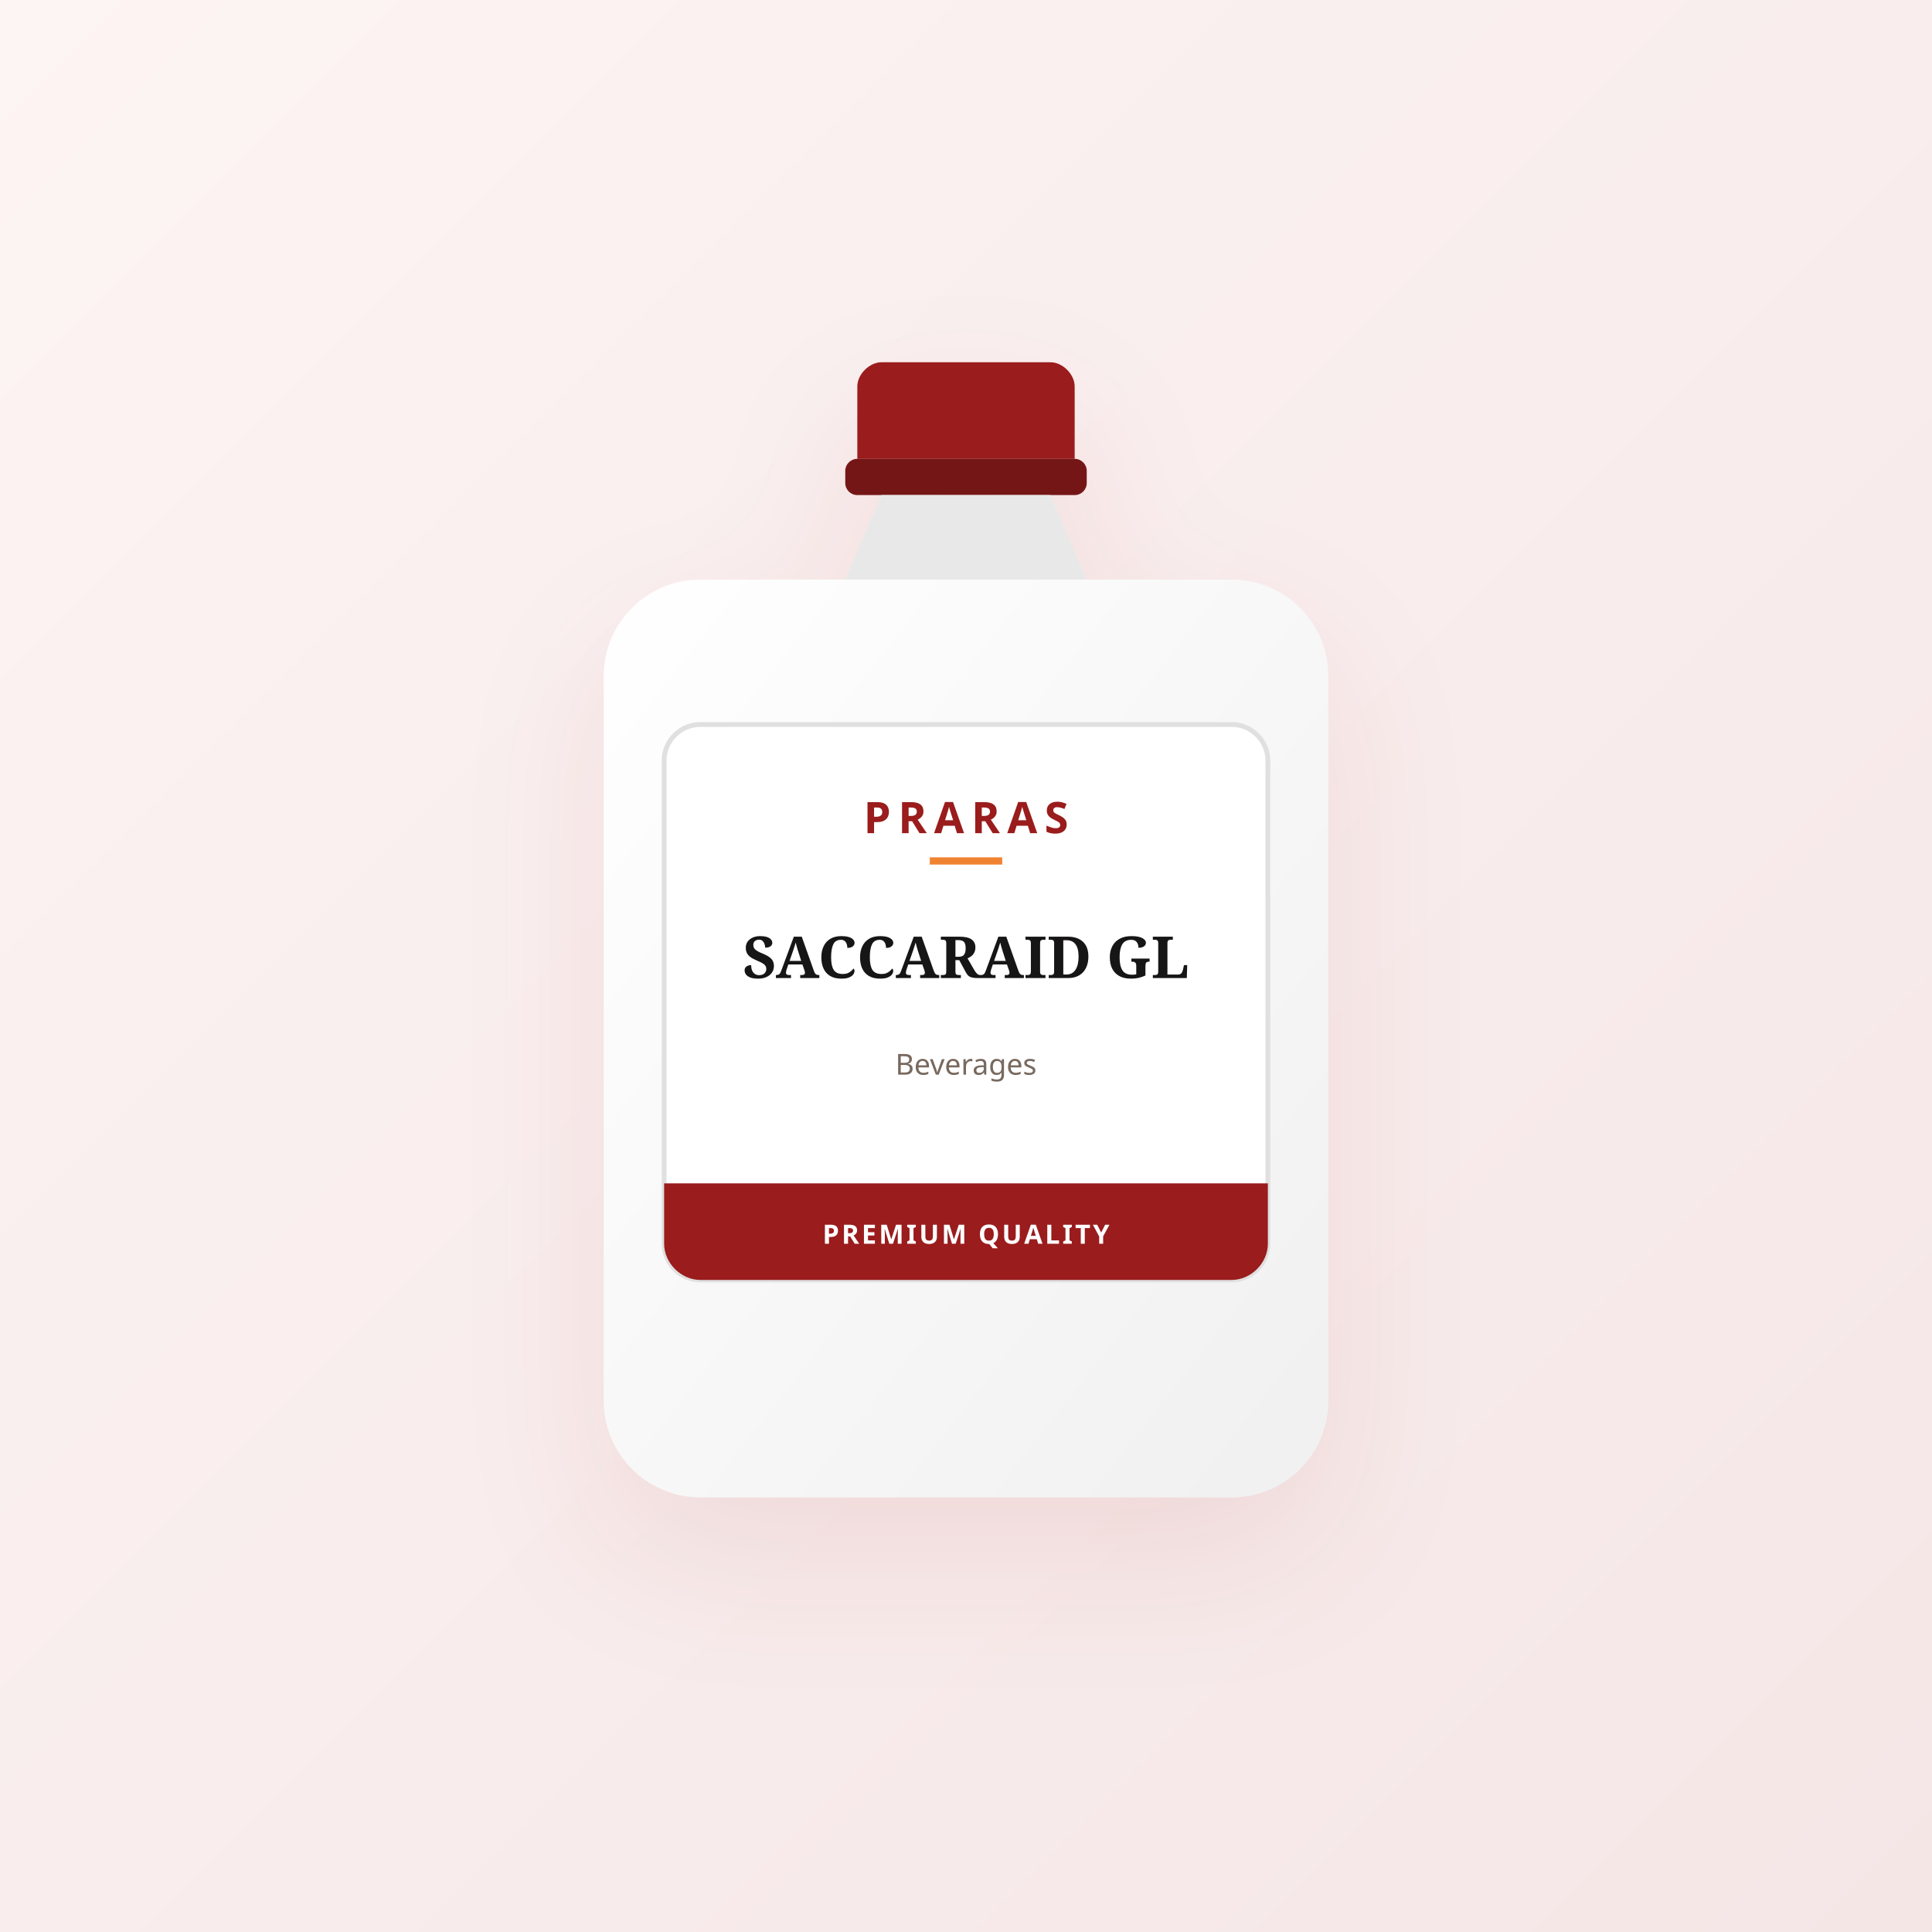
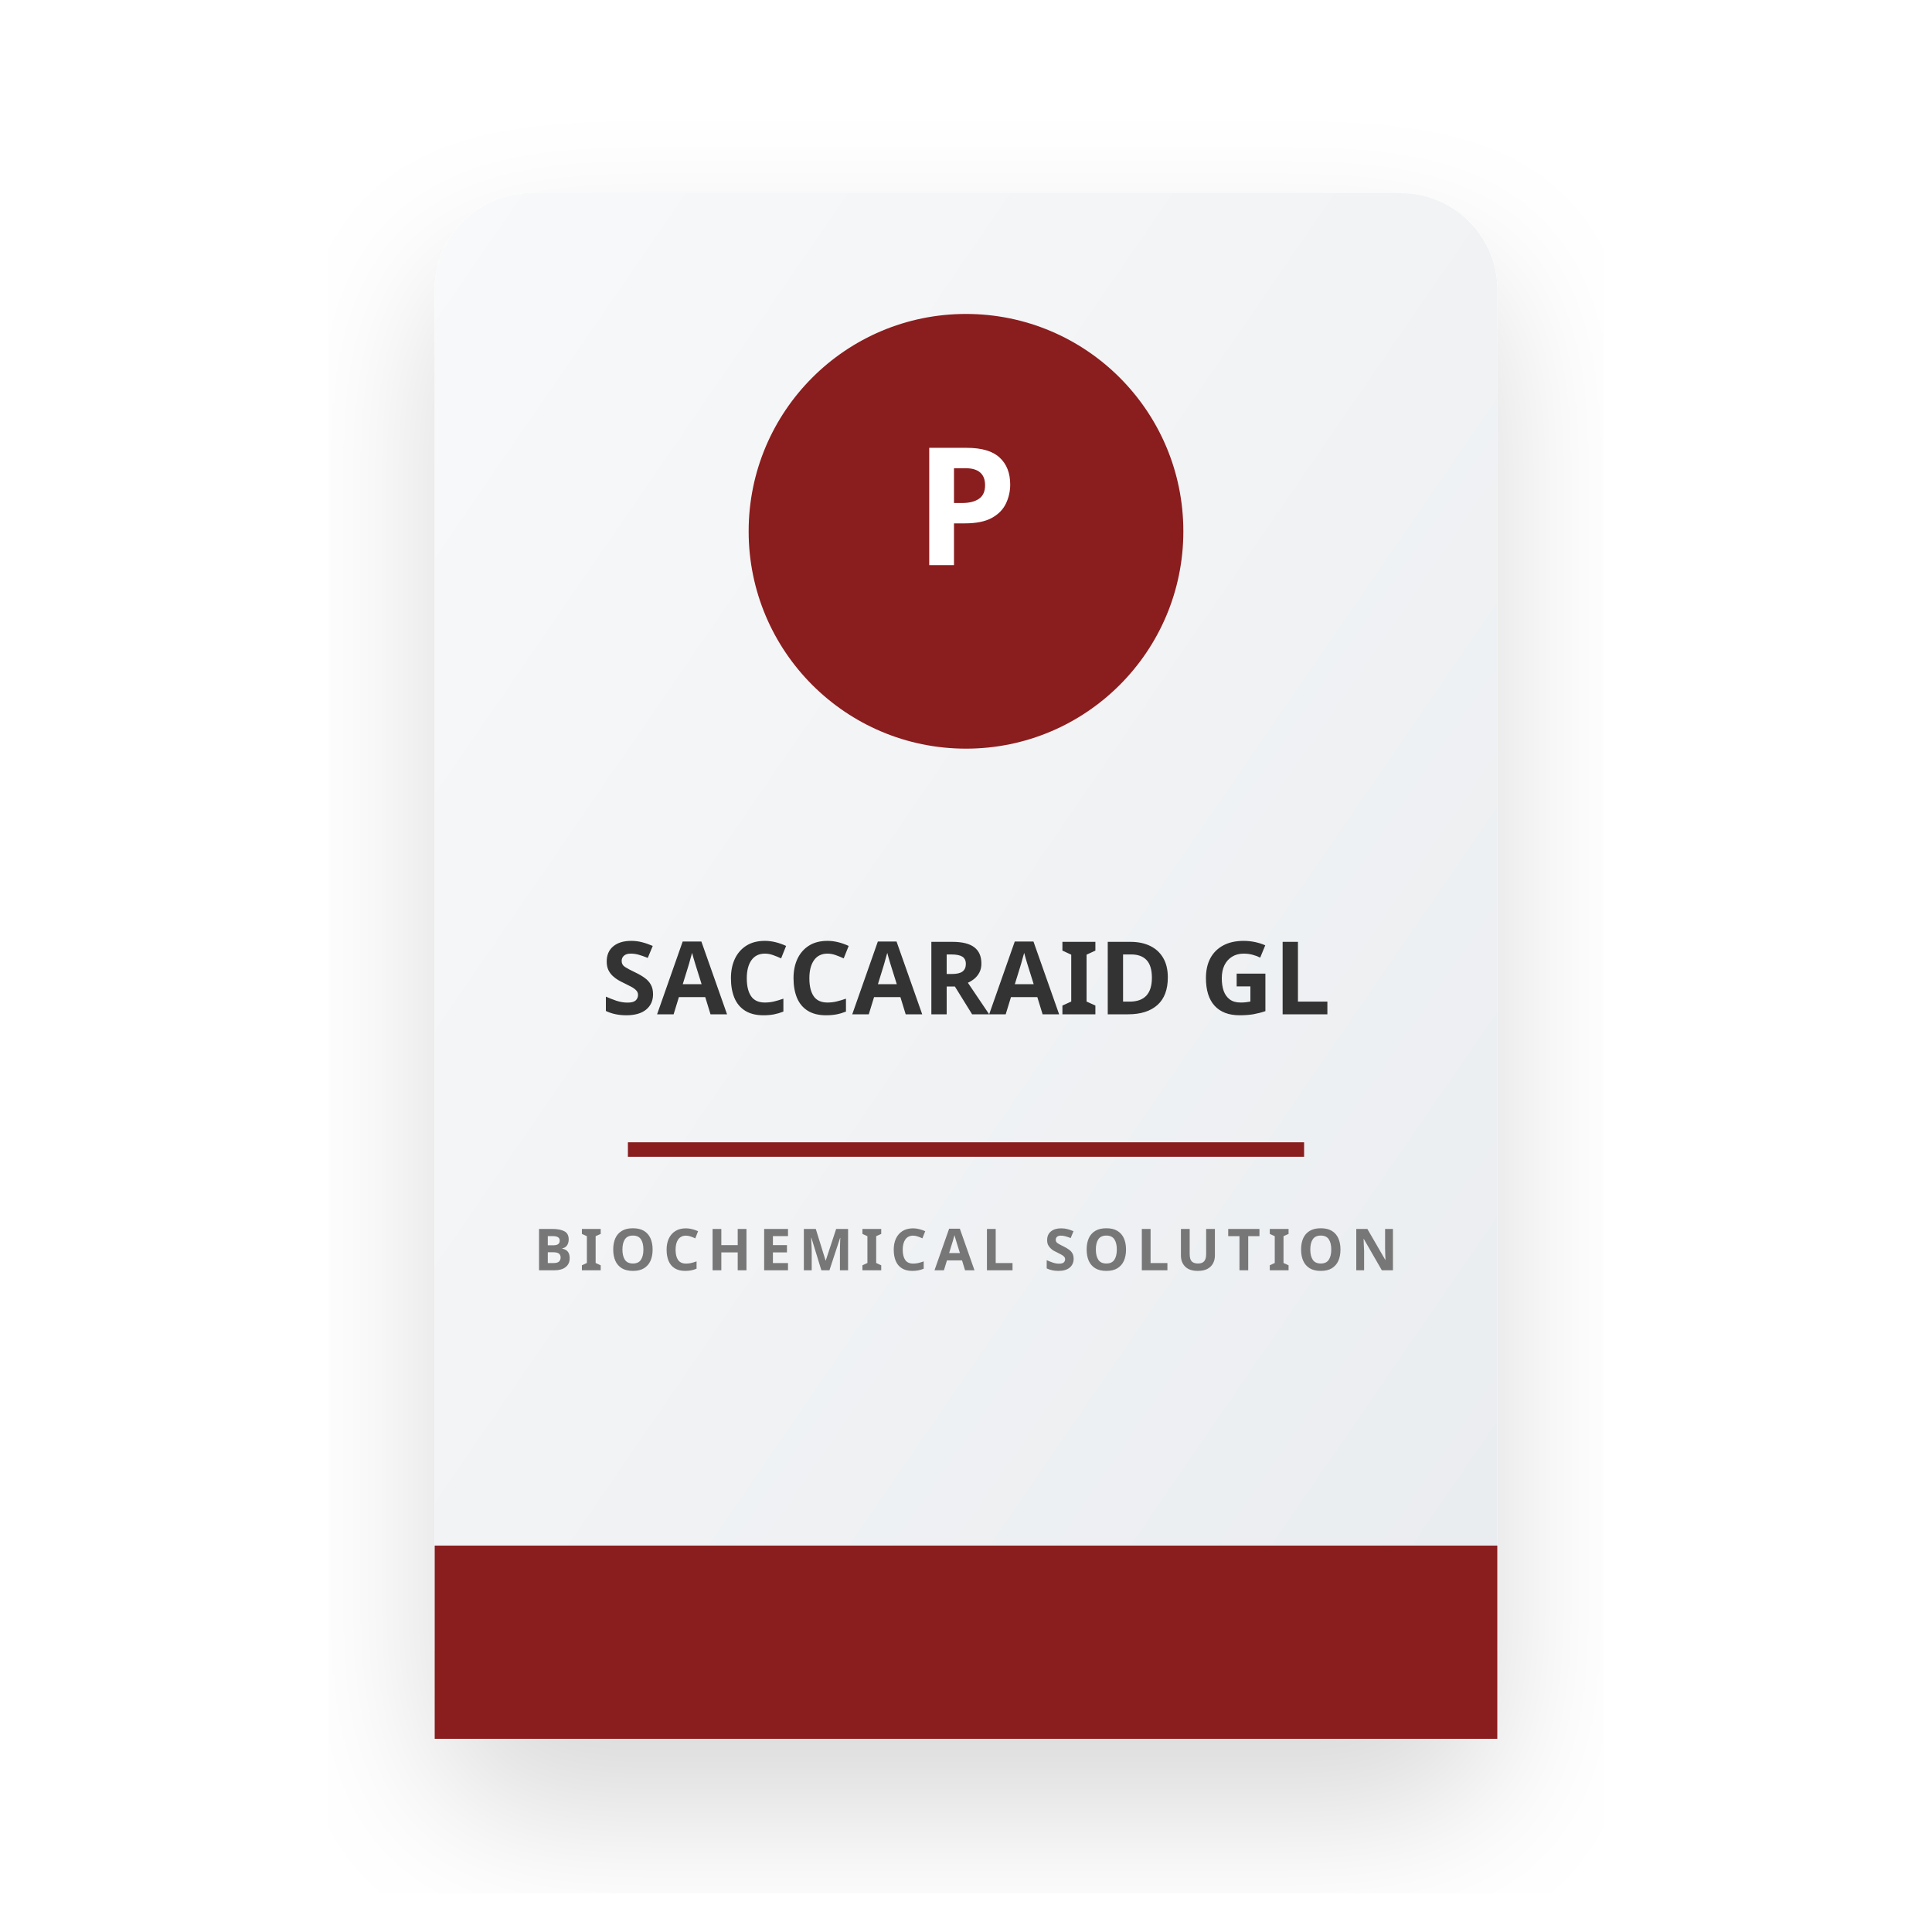
- <svg xmlns="http://www.w3.org/2000/svg" viewBox="0 0 800 800">
+ <svg xmlns="http://www.w3.org/2000/svg" width="400" height="400" viewBox="0 0 400 400">
  <defs>
-     <linearGradient id="bg" x1="0%" y1="0%" x2="100%" y2="100%">
-       <stop offset="0%" stop-color="#fdf4f4" />
-       <stop offset="100%" stop-color="#f5e6e6" />
+     <linearGradient id="grad" x1="0%" y1="0%" x2="100%" y2="100%">
+       <stop offset="0%" style="stop-color:#f8f9fa;stop-opacity:1" />
+       <stop offset="100%" style="stop-color:#e9ecef;stop-opacity:1" />
    </linearGradient>
-     <linearGradient id="bottle" x1="0%" y1="0%" x2="100%" y2="100%">
-       <stop offset="0%" stop-color="#ffffff" />
-       <stop offset="100%" stop-color="#f0f0f0" />
-     </linearGradient>
-     <filter id="shadow" x="-20%" y="-20%" width="140%" height="140%">
-       <feDropShadow dx="0" dy="25" stdDeviation="30" flood-color="#9a1d1e" flood-opacity="0.08" />
+     <filter id="shadow">
+       <feDropShadow dx="0" dy="15" stdDeviation="15" flood-opacity="0.15" />
    </filter>
  </defs>
-   <rect width="800" height="800" fill="url(#bg)" />
-   <g filter="url(#shadow)" transform="translate(250, 150)">
-     <path d="M 115 0 L 185 0 C 190 0 195 5 195 10 L 195 40 L 105 40 L 105 10 C 105 5 110 0 115 0 Z" fill="#9a1d1e" />
-     <rect x="100" y="40" width="100" height="15" rx="5" fill="#751516" />
-     <path d="M 115 55 L 185 55 L 200 90 L 100 90 Z" fill="#e8e8e8" />
-     <rect x="0" y="90" width="300" height="380" rx="40" fill="url(#bottle)" />
-     <rect x="25" y="150" width="250" height="230" rx="15" fill="#ffffff" stroke="#e0e0e0" stroke-width="2" />
-     <text x="150" y="195" font-family="'Mulish', sans-serif" font-weight="bold" font-size="18" fill="#9a1d1e" text-anchor="middle" letter-spacing="3">PRARAS</text>
-     <rect x="135" y="205" width="30" height="3" fill="#f08332" />
-     <text x="150" y="255" font-family="'Cormorant Garamond', serif" font-weight="700" font-size="24" fill="#181412" text-anchor="middle">SACCARAID GL</text>
-     <text x="150" y="295" font-family="'Mulish', sans-serif" font-size="12" fill="#78695e" text-anchor="middle">Beverages</text>
-     <path d="M 25 340 L 275 340 L 275 365 C 275 373 268 380 260 380 L 40 380 C 32 380 25 373 25 365 Z" fill="#9a1d1e" />
-     <text x="150" y="365" font-family="'Mulish', sans-serif" font-weight="bold" font-size="11" fill="#ffffff" text-anchor="middle" letter-spacing="1">PREMIUM QUALITY</text>
-   </g>
+   <rect width="400" height="400" fill="#ffffff" />
+   <rect x="90" y="40" width="220" height="320" rx="20" ry="20" fill="url(#grad)" filter="url(#shadow)" />
+   <rect x="90" y="320" width="220" height="40" rx="0" ry="0" fill="#8a1d1e" />
+   <circle cx="200" cy="110" r="45" fill="#8a1d1e" />
+   <text x="200" y="117" font-family="sans-serif" font-weight="bold" font-size="34" fill="#ffffff" text-anchor="middle">P</text>
+   <text x="200" y="210" font-family="sans-serif" font-weight="bold" font-size="21" fill="#333333" text-anchor="middle">SACCARAID GL</text>
+   <line x1="130" y1="238" x2="270" y2="238" stroke="#8a1d1e" stroke-width="3" />
+   <text x="200" y="263" font-family="sans-serif" font-weight="bold" font-size="12" fill="#777777" text-anchor="middle" letter-spacing="1.5">BIOCHEMICAL SOLUTION</text>
</svg>
